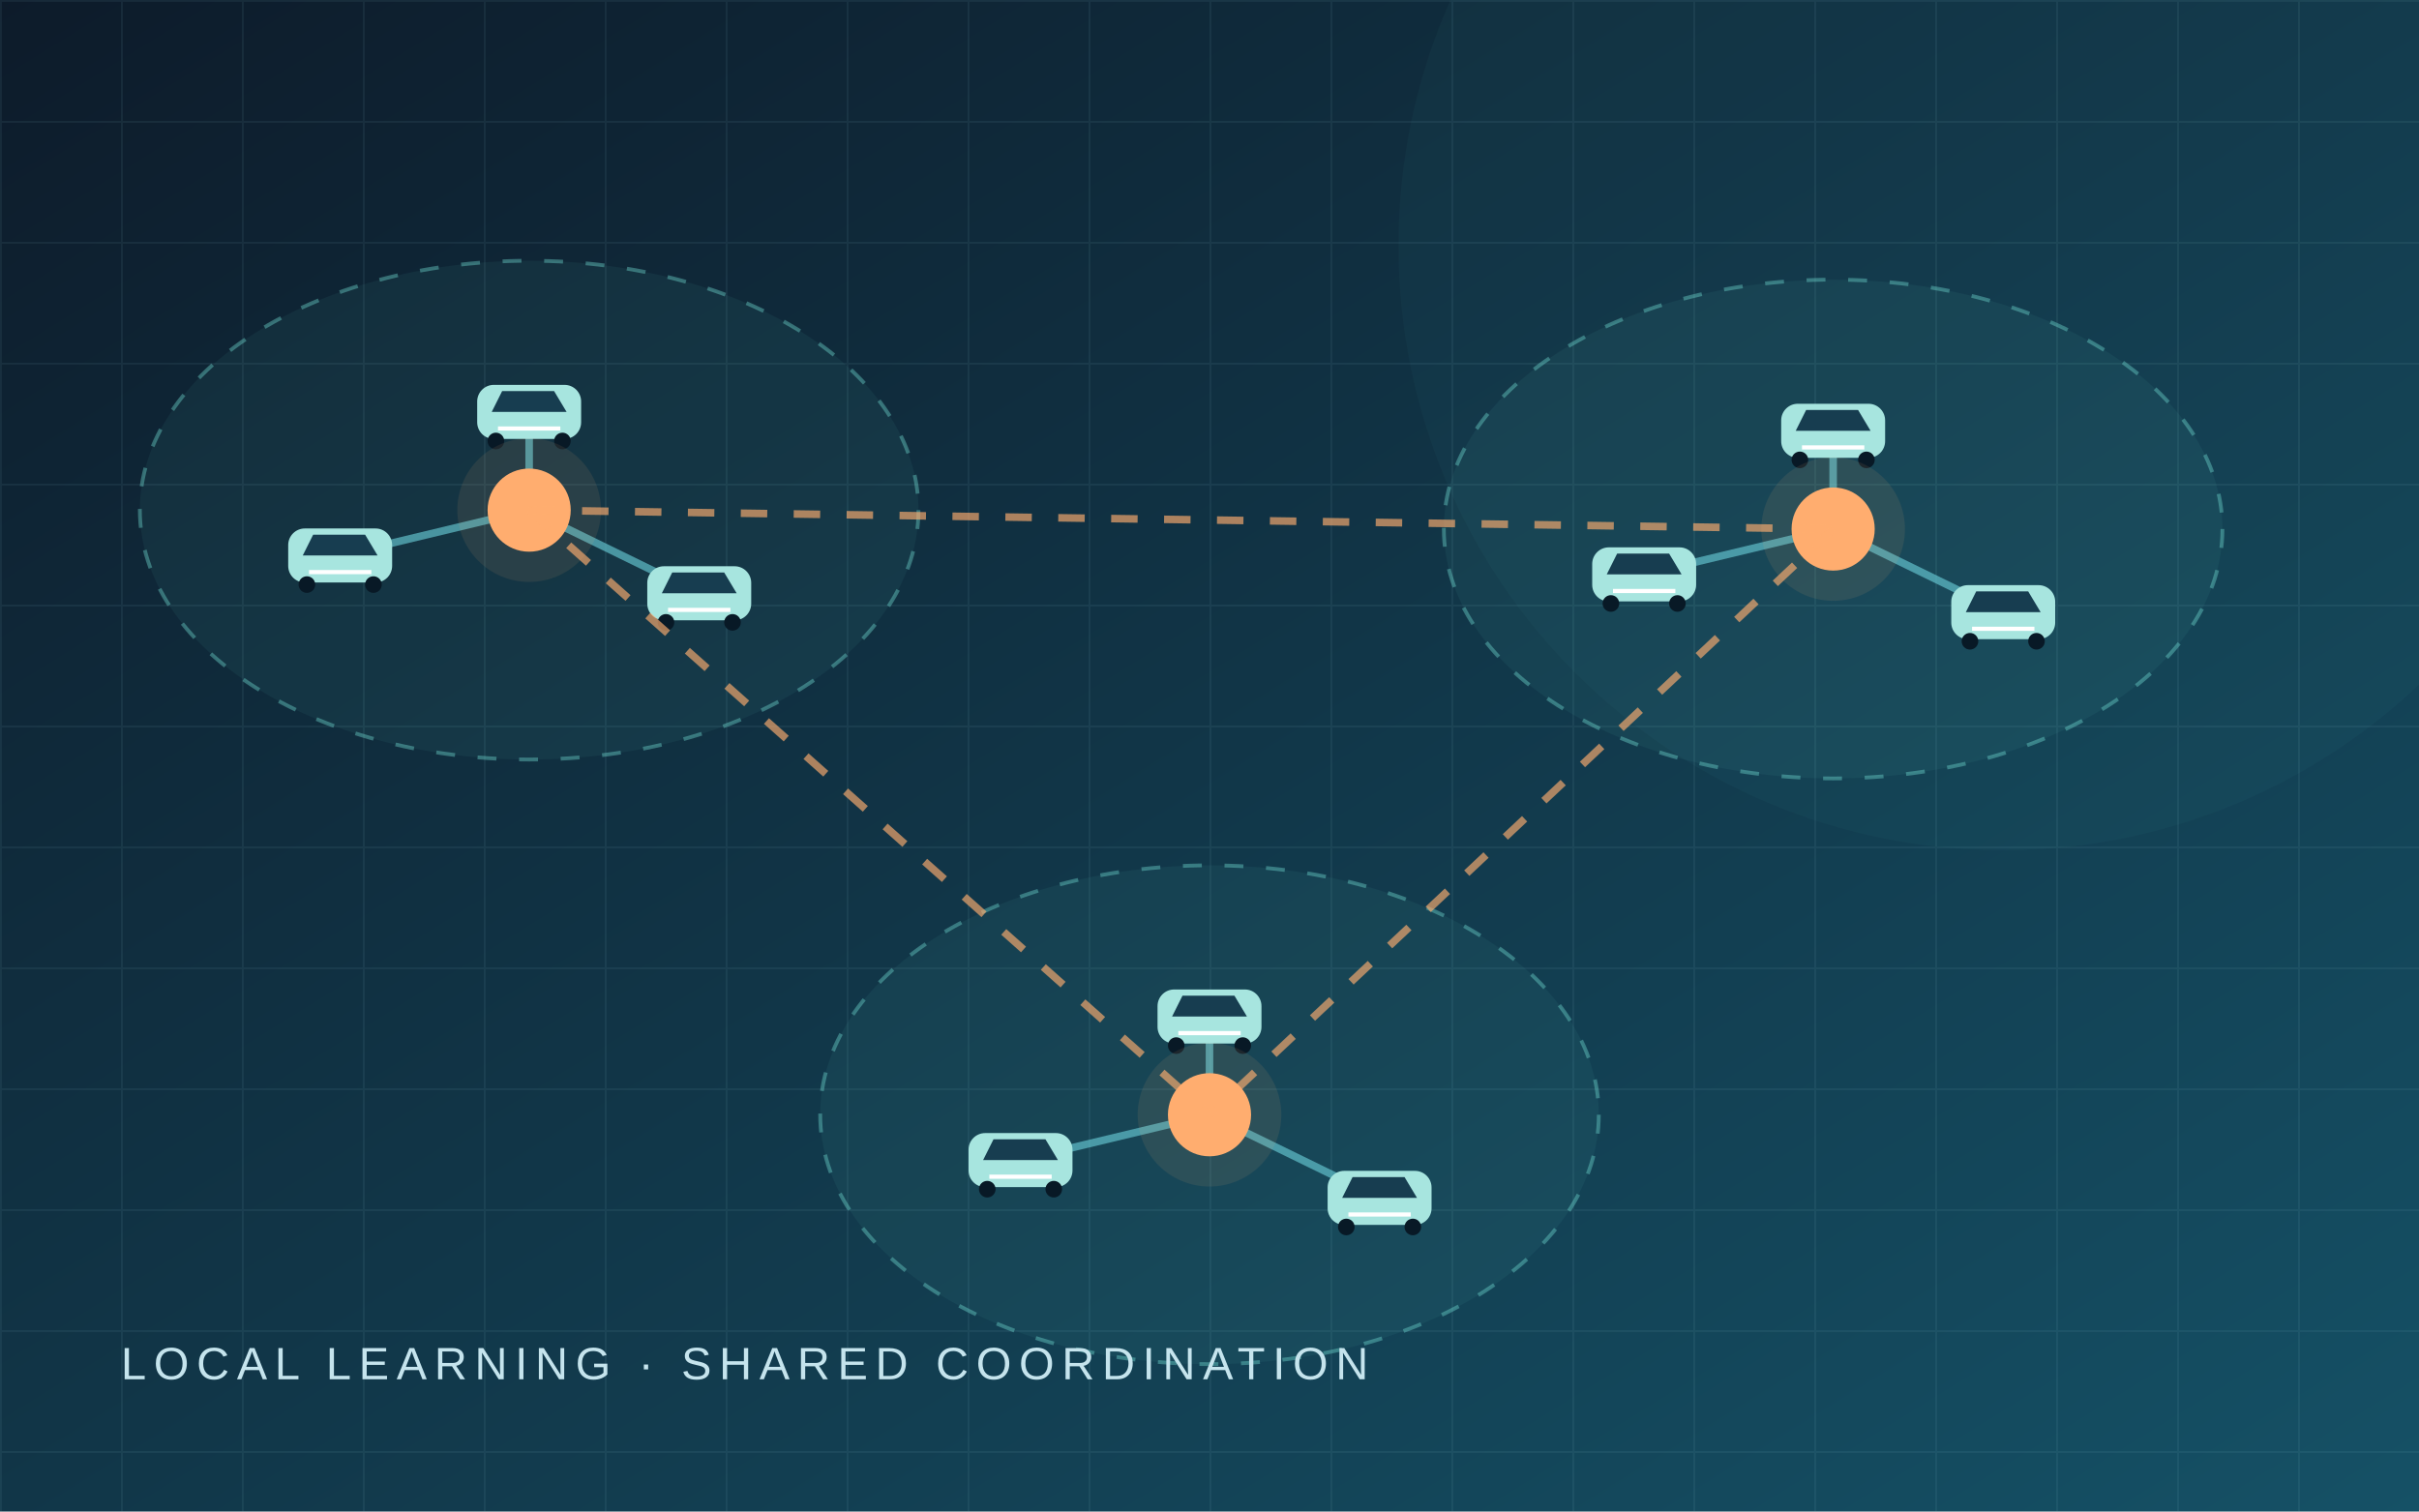
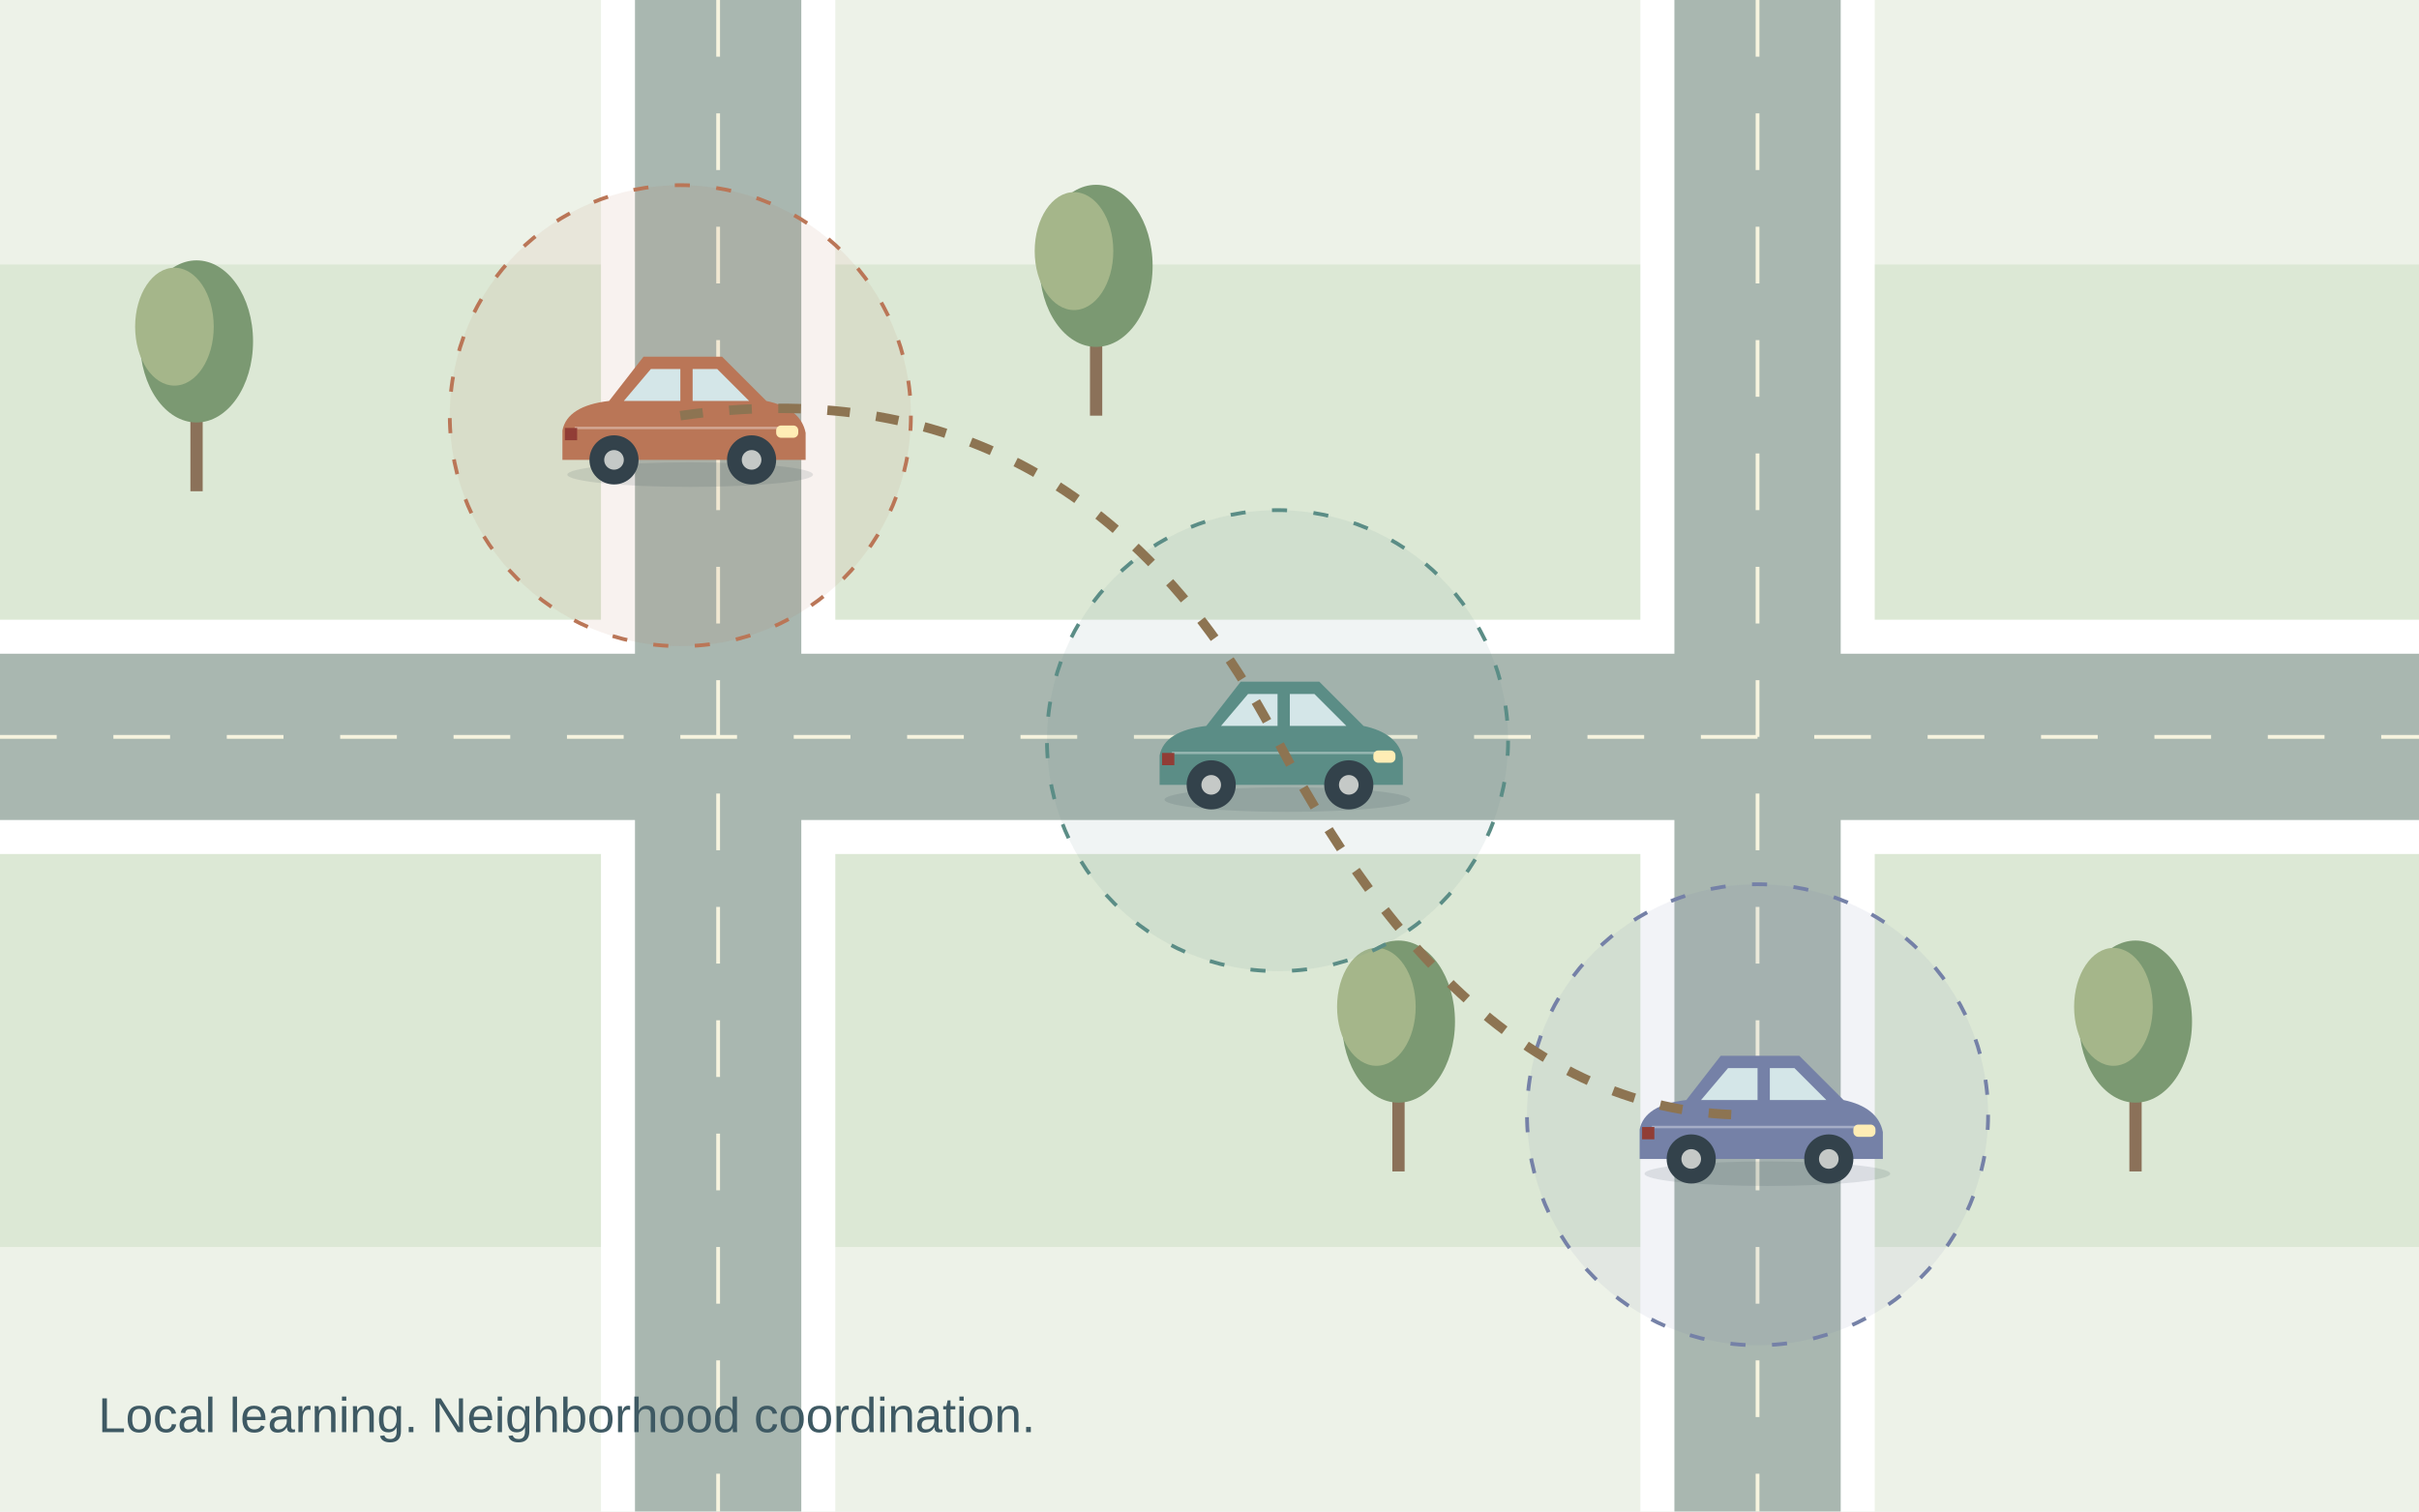
<svg xmlns="http://www.w3.org/2000/svg" viewBox="0 0 640 400" role="img">
-   <defs>
-     <linearGradient id="bg" x2="1" y2="1">
-       <stop stop-color="#0d1b2a" />
-       <stop offset="1" stop-color="#155166" />
-     </linearGradient>
-     <pattern id="grid" width="32" height="32" patternUnits="userSpaceOnUse">
-       <path d="M32 0H0V32" fill="none" stroke="#8bcbd5" stroke-opacity=".08" />
-     </pattern>
-   </defs>
-   <rect width="640" height="400" fill="url(#bg)" />
-   <rect width="640" height="400" fill="url(#grid)" />
-   <circle cx="530" cy="65" r="160" fill="#61ddd0" opacity=".035" />
-   <ellipse cx="140" cy="135" rx="103" ry="66" fill="#71ddd2" fill-opacity=".06" stroke="#71ddd2" stroke-opacity=".4" stroke-dasharray="5 6" />
-   <path d="M140 135L90 147" stroke="#65c8d2" stroke-width="2" fill="none" stroke-dasharray="" opacity=".65" />
-   <g transform="translate(90 147) scale(0.55)">
-     <rect x="-25" y="-13" width="50" height="26" rx="8" fill="#a7e5df" />
-     <path d="M-13-10H12L18 0H-18Z" fill="#173d50" />
-     <path d="M-15 8H15" stroke="#fff" stroke-width="2" />
-     <circle cx="-16" cy="14" r="4" fill="#081926" />
-     <circle cx="16" cy="14" r="4" fill="#081926" />
+   <style>@keyframes flow{from{stroke-dashoffset:52}to{stroke-dashoffset:0}}@keyframes drive{0%{transform:translateX(-18px)}100%{transform:translateX(0)}}@keyframes reveal{0%,15%{opacity:.25}100%{opacity:1}}.flow{animation:flow 4s ease-out 1}.vehicle{animation:drive 4s ease-out 1}.signal{animation:reveal 4s ease-out 1}@media(prefers-reduced-motion:reduce){*{animation:none!important}}</style>
+   <rect width="640" height="400" fill="#edf2e8" />
+   <path d="M0 70H640V330H0Z" fill="#dce8d5" />
+   <path d="M0 195H640M190 0V400M465 0V400" stroke="#fff" stroke-width="62" />
+   <path d="M0 195H640M190 0V400M465 0V400" stroke="#a9b7b0" stroke-width="44" />
+   <path d="M0 195H640M190 0V400M465 0V400" stroke="#f7f4df" stroke-dasharray="15 15" fill="none" />
+   <g transform="translate(52 130) scale(0.65)">
+     <path d="M0 0V-54" stroke="#8b7159" stroke-width="5" />
+     <ellipse cx="0" cy="-61" rx="23" ry="33" fill="#7b9972" />
+     <ellipse cx="-9" cy="-67" rx="16" ry="24" fill="#a5b68a" />
  </g>
-   <path d="M140 135L185 157" stroke="#65c8d2" stroke-width="2" fill="none" stroke-dasharray="" opacity=".65" />
-   <g transform="translate(185 157) scale(0.55)">
-     <rect x="-25" y="-13" width="50" height="26" rx="8" fill="#a7e5df" />
-     <path d="M-13-10H12L18 0H-18Z" fill="#173d50" />
-     <path d="M-15 8H15" stroke="#fff" stroke-width="2" />
-     <circle cx="-16" cy="14" r="4" fill="#081926" />
-     <circle cx="16" cy="14" r="4" fill="#081926" />
+   <g transform="translate(290 110) scale(0.65)">
+     <path d="M0 0V-54" stroke="#8b7159" stroke-width="5" />
+     <ellipse cx="0" cy="-61" rx="23" ry="33" fill="#7b9972" />
+     <ellipse cx="-9" cy="-67" rx="16" ry="24" fill="#a5b68a" />
  </g>
-   <path d="M140 135L140 109" stroke="#65c8d2" stroke-width="2" fill="none" stroke-dasharray="" opacity=".65" />
-   <g transform="translate(140 109) scale(0.55)">
-     <rect x="-25" y="-13" width="50" height="26" rx="8" fill="#a7e5df" />
-     <path d="M-13-10H12L18 0H-18Z" fill="#173d50" />
-     <path d="M-15 8H15" stroke="#fff" stroke-width="2" />
-     <circle cx="-16" cy="14" r="4" fill="#081926" />
-     <circle cx="16" cy="14" r="4" fill="#081926" />
+   <g transform="translate(370 310) scale(0.65)">
+     <path d="M0 0V-54" stroke="#8b7159" stroke-width="5" />
+     <ellipse cx="0" cy="-61" rx="23" ry="33" fill="#7b9972" />
+     <ellipse cx="-9" cy="-67" rx="16" ry="24" fill="#a5b68a" />
  </g>
-   <circle cx="140" cy="135" r="19" fill="#ffad6f" opacity=".09" />
-   <circle cx="140" cy="135" r="11" fill="#ffad6f" />
-   <ellipse cx="485" cy="140" rx="103" ry="66" fill="#71ddd2" fill-opacity=".06" stroke="#71ddd2" stroke-opacity=".4" stroke-dasharray="5 6" />
-   <path d="M485 140L435 152" stroke="#65c8d2" stroke-width="2" fill="none" stroke-dasharray="" opacity=".65" />
-   <g transform="translate(435 152) scale(0.55)">
-     <rect x="-25" y="-13" width="50" height="26" rx="8" fill="#a7e5df" />
-     <path d="M-13-10H12L18 0H-18Z" fill="#173d50" />
-     <path d="M-15 8H15" stroke="#fff" stroke-width="2" />
-     <circle cx="-16" cy="14" r="4" fill="#081926" />
-     <circle cx="16" cy="14" r="4" fill="#081926" />
+   <g transform="translate(565 310) scale(0.65)">
+     <path d="M0 0V-54" stroke="#8b7159" stroke-width="5" />
+     <ellipse cx="0" cy="-61" rx="23" ry="33" fill="#7b9972" />
+     <ellipse cx="-9" cy="-67" rx="16" ry="24" fill="#a5b68a" />
  </g>
-   <path d="M485 140L530 162" stroke="#65c8d2" stroke-width="2" fill="none" stroke-dasharray="" opacity=".65" />
-   <g transform="translate(530 162) scale(0.55)">
-     <rect x="-25" y="-13" width="50" height="26" rx="8" fill="#a7e5df" />
-     <path d="M-13-10H12L18 0H-18Z" fill="#173d50" />
-     <path d="M-15 8H15" stroke="#fff" stroke-width="2" />
-     <circle cx="-16" cy="14" r="4" fill="#081926" />
-     <circle cx="16" cy="14" r="4" fill="#081926" />
+   <circle cx="180" cy="110" r="61" fill="#ba7657" fill-opacity=".09" stroke="#ba7657" stroke-dasharray="4 7" />
+   <g transform="translate(180 110) scale(0.65)">
+     <ellipse cx="4" cy="24" rx="50" ry="5" fill="#263846" opacity=".12" />
+     <path d="M-48 6Q-46-4-29-6L-15-24H17L35-6Q49-3 51 7V18H-48Z" fill="#ba7657" />
+     <path d="M-23-6-12-19H0V-6ZM5-19H15L28-6H5Z" fill="#d4e6e8" />
+     <path d="M-43 5H45" stroke="#fff" opacity=".35" />
+     <rect x="39" y="4" width="9" height="5" rx="2" fill="#ffedb5" />
+     <rect x="-47" y="5" width="5" height="5" fill="#913d36" />
+     <circle cx="-27" cy="18" r="10" fill="#33424b" />
+     <circle cx="29" cy="18" r="10" fill="#33424b" />
+     <circle cx="-27" cy="18" r="4" fill="#c5c9c7" />
+     <circle cx="29" cy="18" r="4" fill="#c5c9c7" />
  </g>
-   <path d="M485 140L485 114" stroke="#65c8d2" stroke-width="2" fill="none" stroke-dasharray="" opacity=".65" />
-   <g transform="translate(485 114) scale(0.55)">
-     <rect x="-25" y="-13" width="50" height="26" rx="8" fill="#a7e5df" />
-     <path d="M-13-10H12L18 0H-18Z" fill="#173d50" />
-     <path d="M-15 8H15" stroke="#fff" stroke-width="2" />
-     <circle cx="-16" cy="14" r="4" fill="#081926" />
-     <circle cx="16" cy="14" r="4" fill="#081926" />
+   <circle cx="338" cy="196" r="61" fill="#5b8d86" fill-opacity=".09" stroke="#5b8d86" stroke-dasharray="4 7" />
+   <g transform="translate(338 196) scale(0.65)">
+     <ellipse cx="4" cy="24" rx="50" ry="5" fill="#263846" opacity=".12" />
+     <path d="M-48 6Q-46-4-29-6L-15-24H17L35-6Q49-3 51 7V18H-48Z" fill="#5b8d86" />
+     <path d="M-23-6-12-19H0V-6ZM5-19H15L28-6H5Z" fill="#d4e6e8" />
+     <path d="M-43 5H45" stroke="#fff" opacity=".35" />
+     <rect x="39" y="4" width="9" height="5" rx="2" fill="#ffedb5" />
+     <rect x="-47" y="5" width="5" height="5" fill="#913d36" />
+     <circle cx="-27" cy="18" r="10" fill="#33424b" />
+     <circle cx="29" cy="18" r="10" fill="#33424b" />
+     <circle cx="-27" cy="18" r="4" fill="#c5c9c7" />
+     <circle cx="29" cy="18" r="4" fill="#c5c9c7" />
  </g>
-   <circle cx="485" cy="140" r="19" fill="#ffad6f" opacity=".09" />
-   <circle cx="485" cy="140" r="11" fill="#ffad6f" />
-   <ellipse cx="320" cy="295" rx="103" ry="66" fill="#71ddd2" fill-opacity=".06" stroke="#71ddd2" stroke-opacity=".4" stroke-dasharray="5 6" />
-   <path d="M320 295L270 307" stroke="#65c8d2" stroke-width="2" fill="none" stroke-dasharray="" opacity=".65" />
-   <g transform="translate(270 307) scale(0.55)">
-     <rect x="-25" y="-13" width="50" height="26" rx="8" fill="#a7e5df" />
-     <path d="M-13-10H12L18 0H-18Z" fill="#173d50" />
-     <path d="M-15 8H15" stroke="#fff" stroke-width="2" />
-     <circle cx="-16" cy="14" r="4" fill="#081926" />
-     <circle cx="16" cy="14" r="4" fill="#081926" />
+   <circle cx="465" cy="295" r="61" fill="#7581a7" fill-opacity=".09" stroke="#7581a7" stroke-dasharray="4 7" />
+   <g transform="translate(465 295) scale(0.65)">
+     <ellipse cx="4" cy="24" rx="50" ry="5" fill="#263846" opacity=".12" />
+     <path d="M-48 6Q-46-4-29-6L-15-24H17L35-6Q49-3 51 7V18H-48Z" fill="#7581a7" />
+     <path d="M-23-6-12-19H0V-6ZM5-19H15L28-6H5Z" fill="#d4e6e8" />
+     <path d="M-43 5H45" stroke="#fff" opacity=".35" />
+     <rect x="39" y="4" width="9" height="5" rx="2" fill="#ffedb5" />
+     <rect x="-47" y="5" width="5" height="5" fill="#913d36" />
+     <circle cx="-27" cy="18" r="10" fill="#33424b" />
+     <circle cx="29" cy="18" r="10" fill="#33424b" />
+     <circle cx="-27" cy="18" r="4" fill="#c5c9c7" />
+     <circle cx="29" cy="18" r="4" fill="#c5c9c7" />
  </g>
-   <path d="M320 295L365 317" stroke="#65c8d2" stroke-width="2" fill="none" stroke-dasharray="" opacity=".65" />
-   <g transform="translate(365 317) scale(0.55)">
-     <rect x="-25" y="-13" width="50" height="26" rx="8" fill="#a7e5df" />
-     <path d="M-13-10H12L18 0H-18Z" fill="#173d50" />
-     <path d="M-15 8H15" stroke="#fff" stroke-width="2" />
-     <circle cx="-16" cy="14" r="4" fill="#081926" />
-     <circle cx="16" cy="14" r="4" fill="#081926" />
-   </g>
-   <path d="M320 295L320 269" stroke="#65c8d2" stroke-width="2" fill="none" stroke-dasharray="" opacity=".65" />
-   <g transform="translate(320 269) scale(0.55)">
-     <rect x="-25" y="-13" width="50" height="26" rx="8" fill="#a7e5df" />
-     <path d="M-13-10H12L18 0H-18Z" fill="#173d50" />
-     <path d="M-15 8H15" stroke="#fff" stroke-width="2" />
-     <circle cx="-16" cy="14" r="4" fill="#081926" />
-     <circle cx="16" cy="14" r="4" fill="#081926" />
-   </g>
-   <circle cx="320" cy="295" r="19" fill="#ffad6f" opacity=".09" />
-   <circle cx="320" cy="295" r="11" fill="#ffad6f" />
-   <path d="M140 135L485 140" stroke="#ffad6f" stroke-width="2" fill="none" stroke-dasharray="7 7" opacity=".65" />
-   <path d="M140 135L320 295" stroke="#ffad6f" stroke-width="2" fill="none" stroke-dasharray="7 7" opacity=".65" />
-   <path d="M485 140L320 295" stroke="#ffad6f" stroke-width="2" fill="none" stroke-dasharray="7 7" opacity=".65" />
-   <text x="32" y="365" fill="#c5e4ed" font-family="Arial,sans-serif" font-size="12" letter-spacing="2">LOCAL LEARNING · SHARED COORDINATION</text>
+   <path class="flow" d="M180 110Q285 95 338 196T465 295" fill="none" stroke="#8d7452" stroke-width="2.5" stroke-dasharray="6 7" />
+   <text x="26" y="379" font-family="Arial,sans-serif" font-size="13" fill="#3e5963">Local learning. Neighborhood coordination.</text>
</svg>
